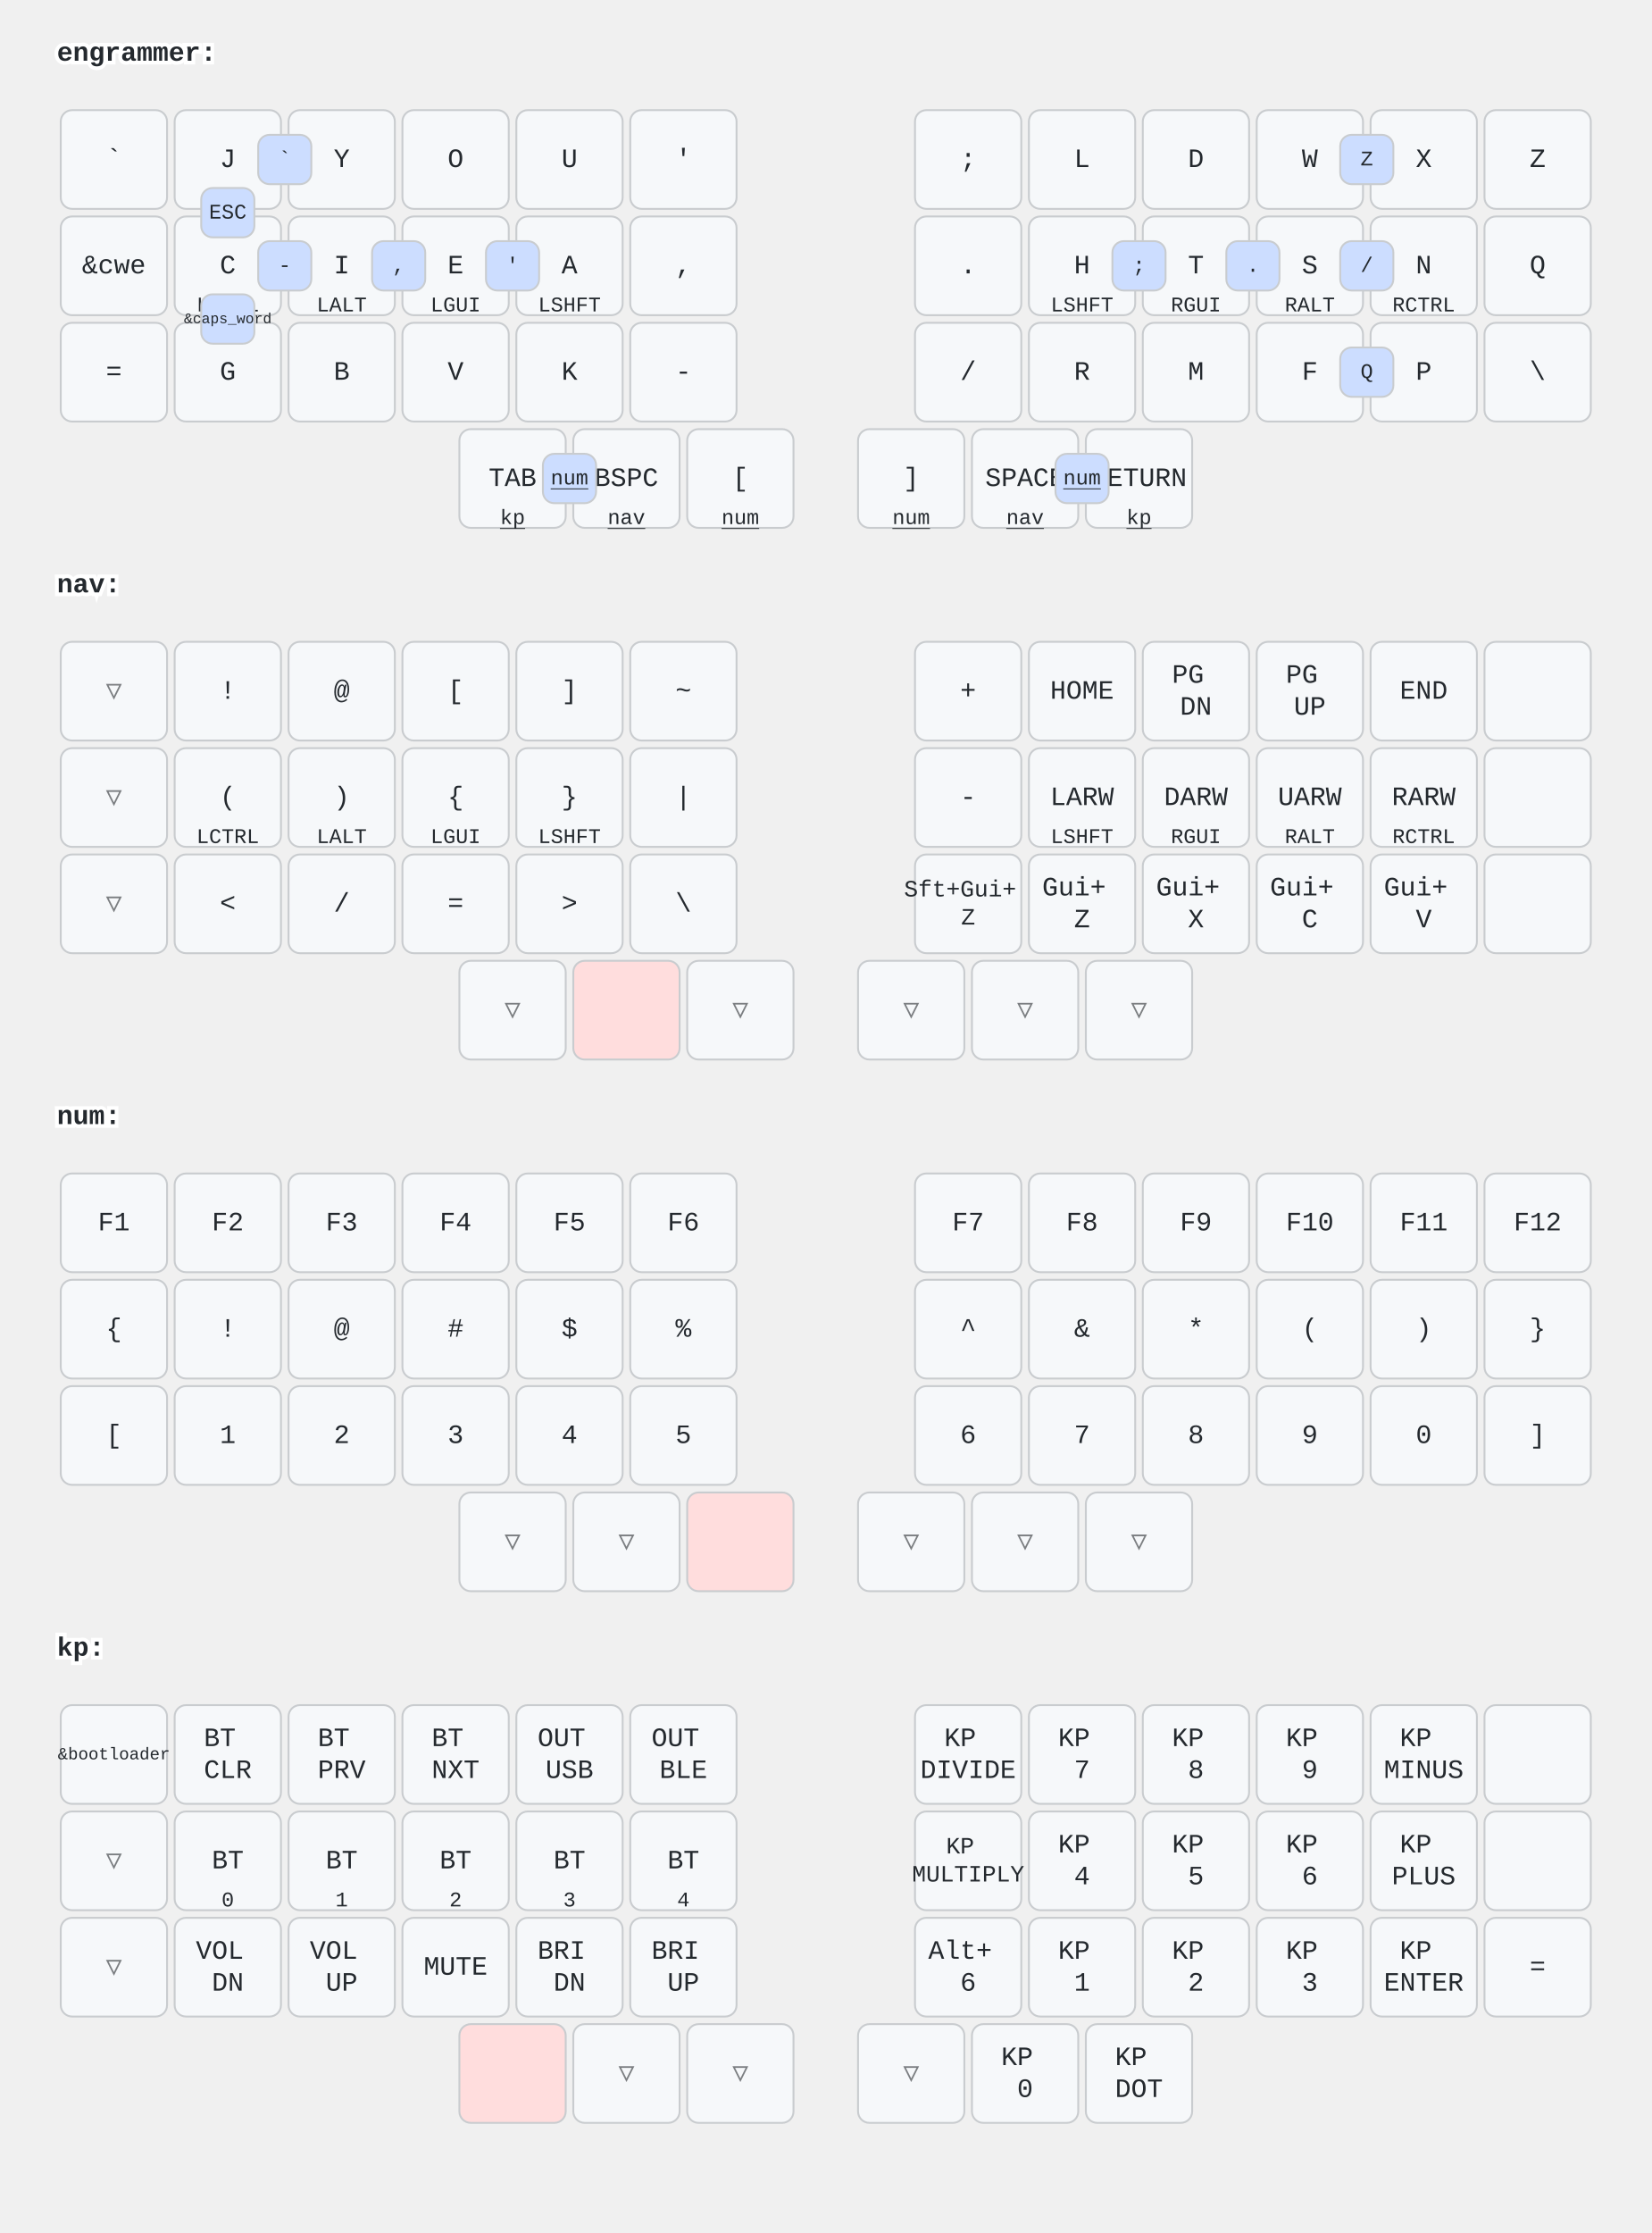
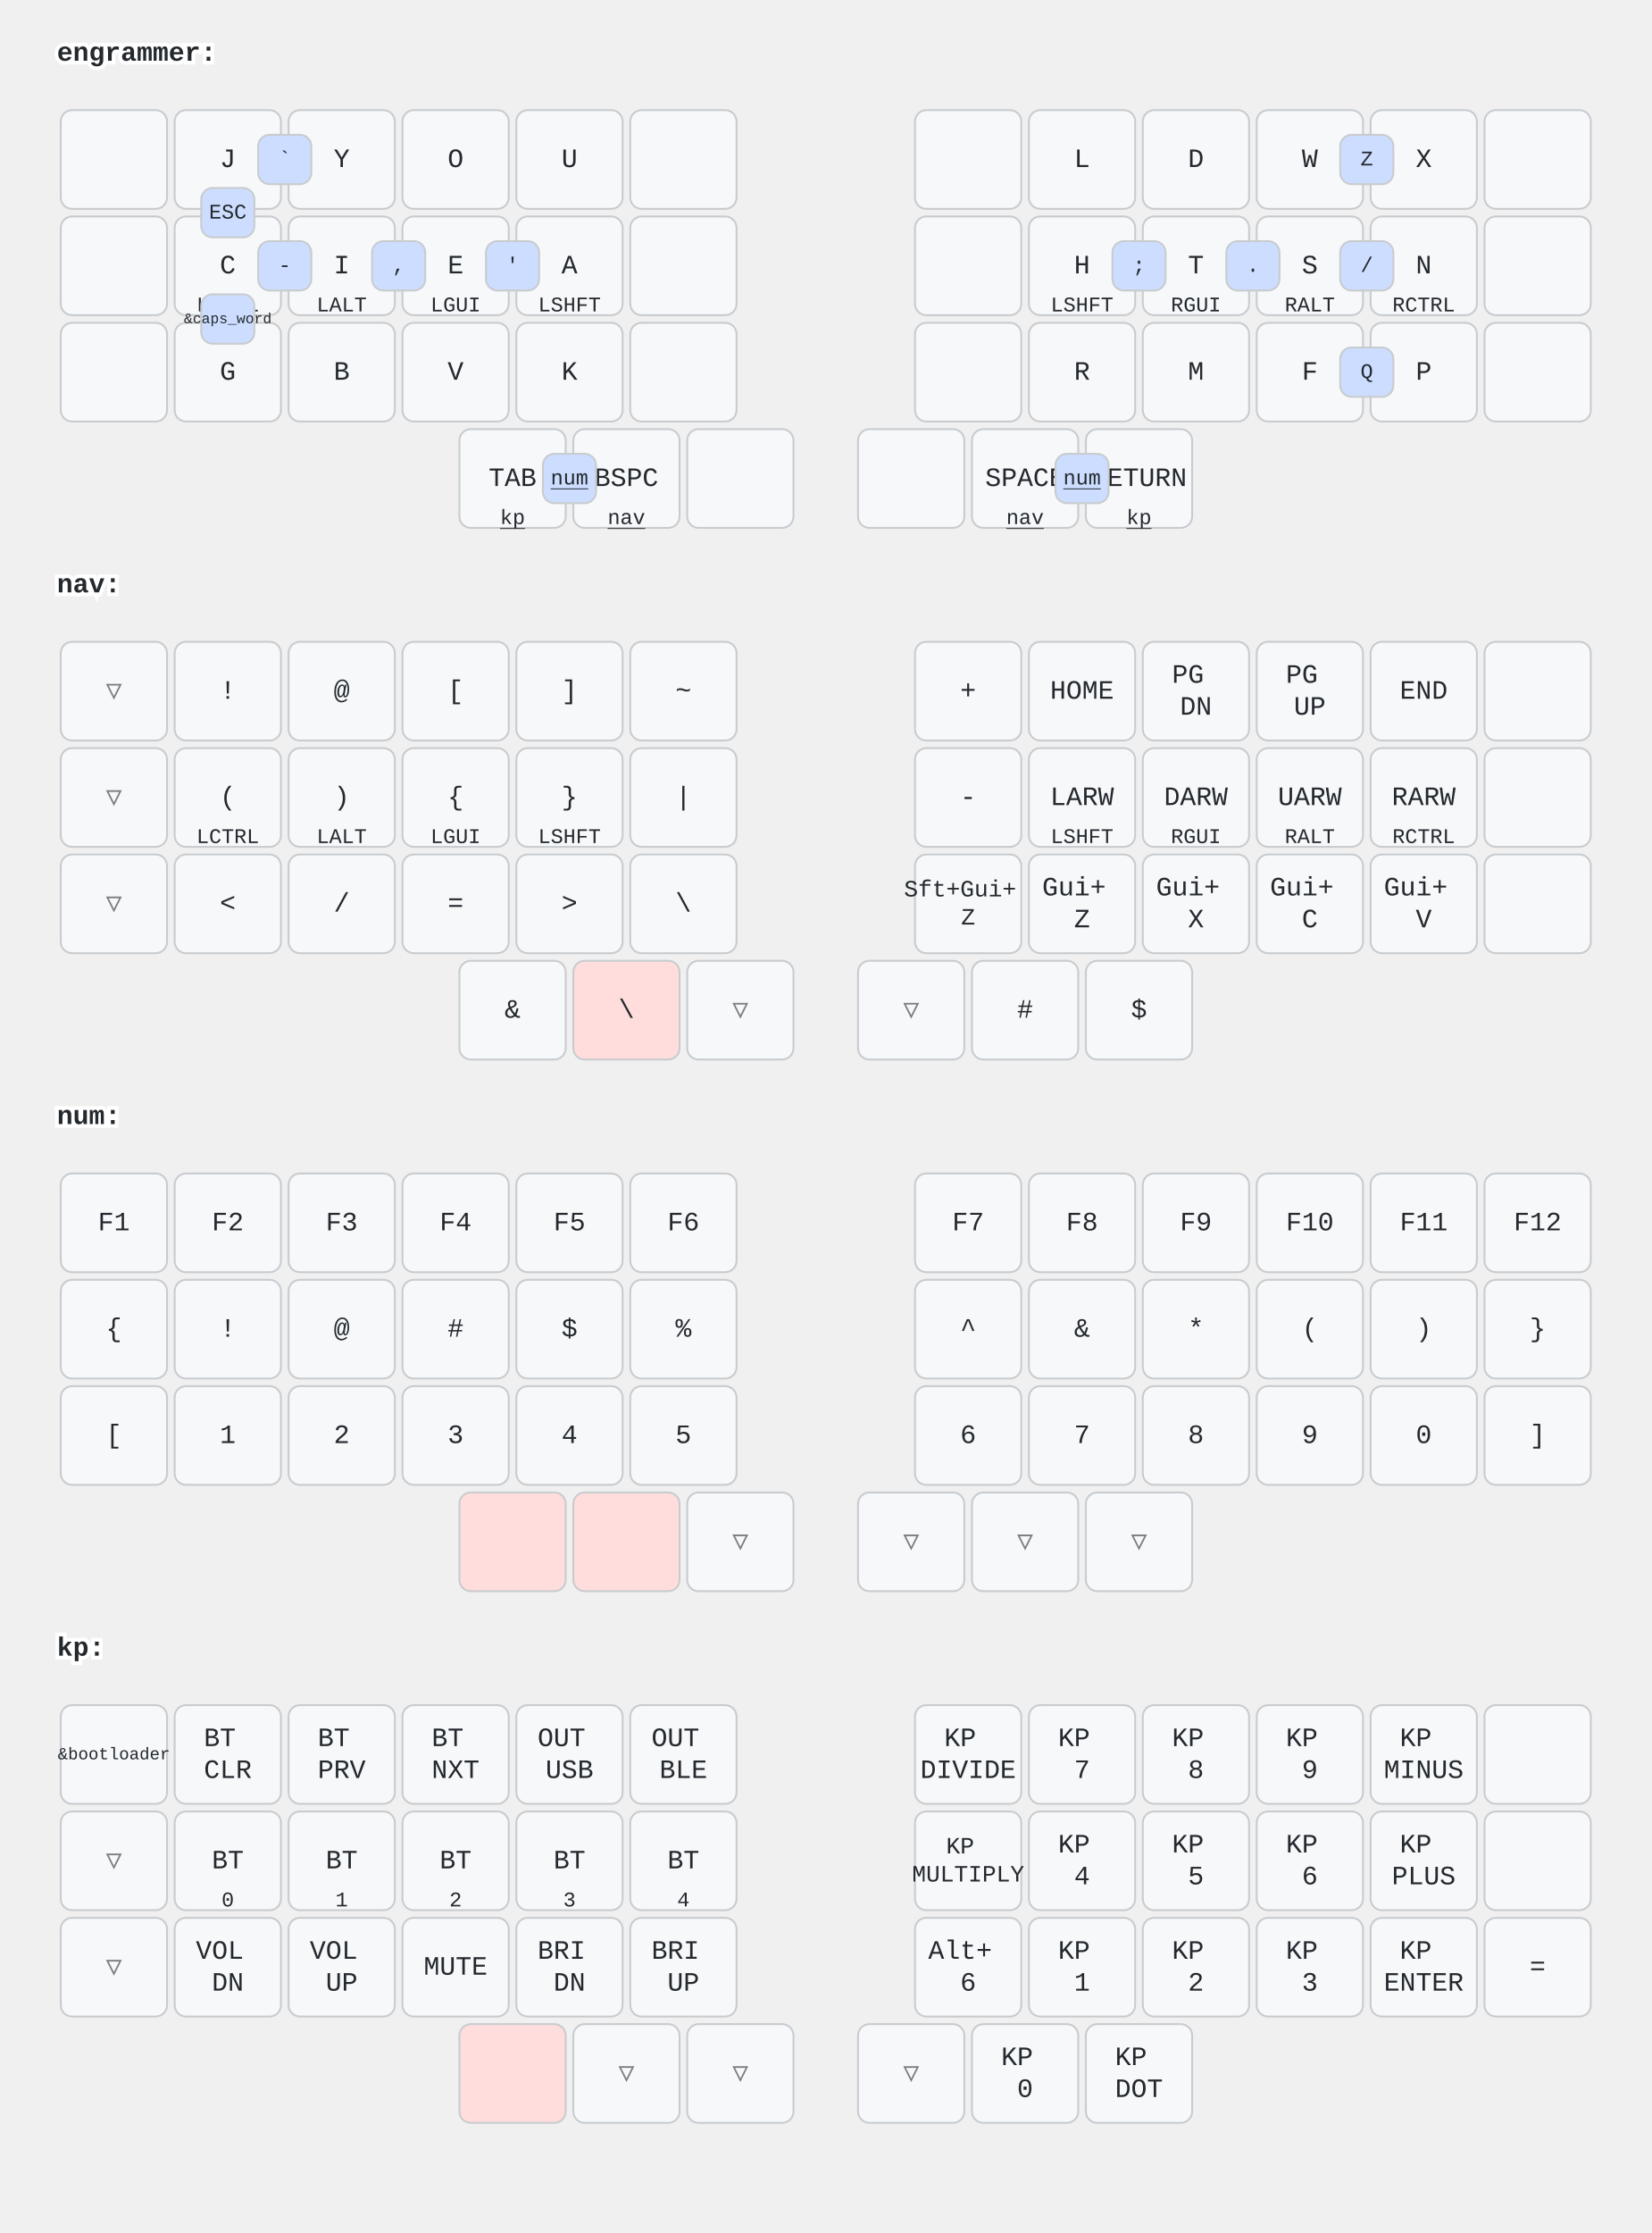
<svg xmlns="http://www.w3.org/2000/svg" width="870" height="1176" viewBox="0 0 870 1176" class="keymap">
  <style>/* inherit to force styles through use tags */
svg path {
    fill: inherit;
}

/* font and background color specifications */
svg.keymap {
    font-family: SFMono-Regular,Consolas,Liberation Mono,Menlo,monospace;
    font-size: 14px;
    font-kerning: normal;
    text-rendering: optimizeLegibility;
    fill: #24292e;
}

/* default key styling */
rect.key {
    fill: #f6f8fa;
}

rect.key, rect.combo {
    stroke: #c9cccf;
    stroke-width: 1;
}

/* default key side styling, only used is draw_key_sides is set */
rect.side {
    filter: brightness(90%);
}

/* color accent for combo boxes */
rect.combo, rect.combo-separate {
    fill: #cdf;
}

/* color accent for held keys */
rect.held, rect.combo.held {
    fill: #fdd;
}

/* color accent for ghost (optional) keys */
rect.ghost, rect.combo.ghost {
    stroke-dasharray: 4, 4;
    stroke-width: 2;
}

text {
    text-anchor: middle;
    dominant-baseline: middle;
}

/* styling for layer labels */
text.label {
    font-weight: bold;
    text-anchor: start;
    stroke: white;
    stroke-width: 4;
    paint-order: stroke;
}

/* styling for optional footer */
text.footer {
    text-anchor: end;
    dominant-baseline: auto;
    stroke: white;
    stroke-width: 4;
    paint-order: stroke;
}

/* styling for combo tap, and key hold/shifted label text */
text.combo, text.hold, text.shifted {
    font-size: 11px;
}

text.hold {
    text-anchor: middle;
    dominant-baseline: auto;
}

text.shifted {
    text-anchor: middle;
    dominant-baseline: hanging;
}

text.layer-activator {
    text-decoration: underline;
}

/* styling for hold/shifted label text in combo box */
text.combo.hold, text.combo.shifted {
    font-size: 8px;
}

/* lighter symbol for transparent keys */
text.trans {
    fill: #7b7e81;
}

/* styling for combo dendrons */
path.combo {
    stroke-width: 1;
    stroke: gray;
    fill: none;
}

/* Start Tabler Icons Cleanup */
/* cannot use height/width with glyphs */
.icon-tabler &gt; path {
    fill: inherit;
    stroke: inherit;
    stroke-width: 2;
}
/* hide tabler's default box */
.icon-tabler &gt; path[stroke="none"][fill="none"] {
    visibility: hidden;
}
/* End Tabler Icons Cleanup */
</style>
  <g transform="translate(30, 0)" class="layer-engrammer">
    <text x="0" y="28" class="label" id="engrammer">engrammer:</text>
    <g transform="translate(0, 56)">
      <g transform="translate(30, 28)" class="key keypos-0">
        <rect rx="6" ry="6" x="-28" y="-26" width="56" height="52" class="key" />
-         <text x="0" y="0" class="key tap">`</text>
      </g>
      <g transform="translate(90, 28)" class="key keypos-1">
        <rect rx="6" ry="6" x="-28" y="-26" width="56" height="52" class="key" />
        <text x="0" y="0" class="key tap">J</text>
      </g>
      <g transform="translate(150, 28)" class="key keypos-2">
        <rect rx="6" ry="6" x="-28" y="-26" width="56" height="52" class="key" />
        <text x="0" y="0" class="key tap">Y</text>
      </g>
      <g transform="translate(210, 28)" class="key keypos-3">
        <rect rx="6" ry="6" x="-28" y="-26" width="56" height="52" class="key" />
        <text x="0" y="0" class="key tap">O</text>
      </g>
      <g transform="translate(270, 28)" class="key keypos-4">
        <rect rx="6" ry="6" x="-28" y="-26" width="56" height="52" class="key" />
        <text x="0" y="0" class="key tap">U</text>
      </g>
      <g transform="translate(330, 28)" class="key keypos-5">
        <rect rx="6" ry="6" x="-28" y="-26" width="56" height="52" class="key" />
-         <text x="0" y="0" class="key tap">'</text>
      </g>
      <g transform="translate(480, 28)" class="key keypos-6">
        <rect rx="6" ry="6" x="-28" y="-26" width="56" height="52" class="key" />
-         <text x="0" y="0" class="key tap">;</text>
      </g>
      <g transform="translate(540, 28)" class="key keypos-7">
        <rect rx="6" ry="6" x="-28" y="-26" width="56" height="52" class="key" />
        <text x="0" y="0" class="key tap">L</text>
      </g>
      <g transform="translate(600, 28)" class="key keypos-8">
        <rect rx="6" ry="6" x="-28" y="-26" width="56" height="52" class="key" />
        <text x="0" y="0" class="key tap">D</text>
      </g>
      <g transform="translate(660, 28)" class="key keypos-9">
        <rect rx="6" ry="6" x="-28" y="-26" width="56" height="52" class="key" />
        <text x="0" y="0" class="key tap">W</text>
      </g>
      <g transform="translate(720, 28)" class="key keypos-10">
        <rect rx="6" ry="6" x="-28" y="-26" width="56" height="52" class="key" />
        <text x="0" y="0" class="key tap">X</text>
      </g>
      <g transform="translate(780, 28)" class="key keypos-11">
        <rect rx="6" ry="6" x="-28" y="-26" width="56" height="52" class="key" />
-         <text x="0" y="0" class="key tap">Z</text>
      </g>
      <g transform="translate(30, 84)" class="key keypos-12">
        <rect rx="6" ry="6" x="-28" y="-26" width="56" height="52" class="key" />
-         <text x="0" y="0" class="key tap">&amp;cwe</text>
      </g>
      <g transform="translate(90, 84)" class="key keypos-13">
        <rect rx="6" ry="6" x="-28" y="-26" width="56" height="52" class="key" />
        <text x="0" y="0" class="key tap">C</text>
        <text x="0" y="24" class="key hold">LCTRL</text>
      </g>
      <g transform="translate(150, 84)" class="key keypos-14">
        <rect rx="6" ry="6" x="-28" y="-26" width="56" height="52" class="key" />
        <text x="0" y="0" class="key tap">I</text>
        <text x="0" y="24" class="key hold">LALT</text>
      </g>
      <g transform="translate(210, 84)" class="key keypos-15">
        <rect rx="6" ry="6" x="-28" y="-26" width="56" height="52" class="key" />
        <text x="0" y="0" class="key tap">E</text>
        <text x="0" y="24" class="key hold">LGUI</text>
      </g>
      <g transform="translate(270, 84)" class="key keypos-16">
        <rect rx="6" ry="6" x="-28" y="-26" width="56" height="52" class="key" />
        <text x="0" y="0" class="key tap">A</text>
        <text x="0" y="24" class="key hold">LSHFT</text>
      </g>
      <g transform="translate(330, 84)" class="key keypos-17">
        <rect rx="6" ry="6" x="-28" y="-26" width="56" height="52" class="key" />
-         <text x="0" y="0" class="key tap">,</text>
      </g>
      <g transform="translate(480, 84)" class="key keypos-18">
        <rect rx="6" ry="6" x="-28" y="-26" width="56" height="52" class="key" />
-         <text x="0" y="0" class="key tap">.</text>
      </g>
      <g transform="translate(540, 84)" class="key keypos-19">
        <rect rx="6" ry="6" x="-28" y="-26" width="56" height="52" class="key" />
        <text x="0" y="0" class="key tap">H</text>
        <text x="0" y="24" class="key hold">LSHFT</text>
      </g>
      <g transform="translate(600, 84)" class="key keypos-20">
        <rect rx="6" ry="6" x="-28" y="-26" width="56" height="52" class="key" />
        <text x="0" y="0" class="key tap">T</text>
        <text x="0" y="24" class="key hold">RGUI</text>
      </g>
      <g transform="translate(660, 84)" class="key keypos-21">
        <rect rx="6" ry="6" x="-28" y="-26" width="56" height="52" class="key" />
        <text x="0" y="0" class="key tap">S</text>
        <text x="0" y="24" class="key hold">RALT</text>
      </g>
      <g transform="translate(720, 84)" class="key keypos-22">
        <rect rx="6" ry="6" x="-28" y="-26" width="56" height="52" class="key" />
        <text x="0" y="0" class="key tap">N</text>
        <text x="0" y="24" class="key hold">RCTRL</text>
      </g>
      <g transform="translate(780, 84)" class="key keypos-23">
        <rect rx="6" ry="6" x="-28" y="-26" width="56" height="52" class="key" />
-         <text x="0" y="0" class="key tap">Q</text>
      </g>
      <g transform="translate(30, 140)" class="key keypos-24">
        <rect rx="6" ry="6" x="-28" y="-26" width="56" height="52" class="key" />
-         <text x="0" y="0" class="key tap">=</text>
      </g>
      <g transform="translate(90, 140)" class="key keypos-25">
        <rect rx="6" ry="6" x="-28" y="-26" width="56" height="52" class="key" />
        <text x="0" y="0" class="key tap">G</text>
      </g>
      <g transform="translate(150, 140)" class="key keypos-26">
        <rect rx="6" ry="6" x="-28" y="-26" width="56" height="52" class="key" />
        <text x="0" y="0" class="key tap">B</text>
      </g>
      <g transform="translate(210, 140)" class="key keypos-27">
        <rect rx="6" ry="6" x="-28" y="-26" width="56" height="52" class="key" />
        <text x="0" y="0" class="key tap">V</text>
      </g>
      <g transform="translate(270, 140)" class="key keypos-28">
        <rect rx="6" ry="6" x="-28" y="-26" width="56" height="52" class="key" />
        <text x="0" y="0" class="key tap">K</text>
      </g>
      <g transform="translate(330, 140)" class="key keypos-29">
        <rect rx="6" ry="6" x="-28" y="-26" width="56" height="52" class="key" />
-         <text x="0" y="0" class="key tap">-</text>
      </g>
      <g transform="translate(480, 140)" class="key keypos-30">
        <rect rx="6" ry="6" x="-28" y="-26" width="56" height="52" class="key" />
-         <text x="0" y="0" class="key tap">/</text>
      </g>
      <g transform="translate(540, 140)" class="key keypos-31">
        <rect rx="6" ry="6" x="-28" y="-26" width="56" height="52" class="key" />
        <text x="0" y="0" class="key tap">R</text>
      </g>
      <g transform="translate(600, 140)" class="key keypos-32">
        <rect rx="6" ry="6" x="-28" y="-26" width="56" height="52" class="key" />
        <text x="0" y="0" class="key tap">M</text>
      </g>
      <g transform="translate(660, 140)" class="key keypos-33">
        <rect rx="6" ry="6" x="-28" y="-26" width="56" height="52" class="key" />
        <text x="0" y="0" class="key tap">F</text>
      </g>
      <g transform="translate(720, 140)" class="key keypos-34">
        <rect rx="6" ry="6" x="-28" y="-26" width="56" height="52" class="key" />
        <text x="0" y="0" class="key tap">P</text>
      </g>
      <g transform="translate(780, 140)" class="key keypos-35">
        <rect rx="6" ry="6" x="-28" y="-26" width="56" height="52" class="key" />
-         <text x="0" y="0" class="key tap">\</text>
      </g>
      <g transform="translate(240, 196)" class="key keypos-36">
        <rect rx="6" ry="6" x="-28" y="-26" width="56" height="52" class="key" />
        <text x="0" y="0" class="key tap">TAB</text>
        <a href="#kp">
          <text x="0" y="24" class="key hold layer-activator">kp</text>
        </a>
      </g>
      <g transform="translate(300, 196)" class="key keypos-37">
        <rect rx="6" ry="6" x="-28" y="-26" width="56" height="52" class="key" />
        <text x="0" y="0" class="key tap">BSPC</text>
        <a href="#nav">
          <text x="0" y="24" class="key hold layer-activator">nav</text>
        </a>
      </g>
      <g transform="translate(360, 196)" class="key keypos-38">
        <rect rx="6" ry="6" x="-28" y="-26" width="56" height="52" class="key" />
-         <text x="0" y="0" class="key tap">[</text>
-         <a href="#num">
-           <text x="0" y="24" class="key hold layer-activator">num</text>
-         </a>
      </g>
      <g transform="translate(450, 196)" class="key keypos-39">
        <rect rx="6" ry="6" x="-28" y="-26" width="56" height="52" class="key" />
-         <text x="0" y="0" class="key tap">]</text>
-         <a href="#num">
-           <text x="0" y="24" class="key hold layer-activator">num</text>
-         </a>
      </g>
      <g transform="translate(510, 196)" class="key keypos-40">
        <rect rx="6" ry="6" x="-28" y="-26" width="56" height="52" class="key" />
        <text x="0" y="0" class="key tap">SPACE</text>
        <a href="#nav">
          <text x="0" y="24" class="key hold layer-activator">nav</text>
        </a>
      </g>
      <g transform="translate(570, 196)" class="key keypos-41">
        <rect rx="6" ry="6" x="-28" y="-26" width="56" height="52" class="key" />
        <text x="0" y="0" class="key tap">RETURN</text>
        <a href="#kp">
          <text x="0" y="24" class="key hold layer-activator">kp</text>
        </a>
      </g>
      <g class="combo combopos-0">
        <rect rx="6" ry="6" x="256" y="183" width="28" height="26" class="combo" />
        <a href="#num">
          <text x="270" y="196" class="combo tap layer-activator">num</text>
        </a>
      </g>
      <g class="combo combopos-1">
        <rect rx="6" ry="6" x="526" y="183" width="28" height="26" class="combo" />
        <a href="#num">
          <text x="540" y="196" class="combo tap layer-activator">num</text>
        </a>
      </g>
      <g class="combo combopos-2">
        <rect rx="6" ry="6" x="76" y="43" width="28" height="26" class="combo" />
        <text x="90" y="56" class="combo tap">ESC</text>
      </g>
      <g class="combo combopos-3">
        <rect rx="6" ry="6" x="76" y="99" width="28" height="26" class="combo" />
        <text x="90" y="112" class="combo tap">
          <tspan style="font-size: 70%">&amp;caps_word</tspan>
        </text>
      </g>
      <g class="combo combopos-4">
        <rect rx="6" ry="6" x="676" y="15" width="28" height="26" class="combo" />
        <text x="690" y="28" class="combo tap">Z</text>
      </g>
      <g class="combo combopos-5">
        <rect rx="6" ry="6" x="676" y="127" width="28" height="26" class="combo" />
        <text x="690" y="140" class="combo tap">Q</text>
      </g>
      <g class="combo combopos-6">
        <rect rx="6" ry="6" x="106" y="71" width="28" height="26" class="combo" />
        <text x="120" y="84" class="combo tap">-</text>
      </g>
      <g class="combo combopos-7">
        <rect rx="6" ry="6" x="166" y="71" width="28" height="26" class="combo" />
        <text x="180" y="84" class="combo tap">,</text>
      </g>
      <g class="combo combopos-8">
        <rect rx="6" ry="6" x="226" y="71" width="28" height="26" class="combo" />
        <text x="240" y="84" class="combo tap">'</text>
      </g>
      <g class="combo combopos-9">
        <rect rx="6" ry="6" x="556" y="71" width="28" height="26" class="combo" />
        <text x="570" y="84" class="combo tap">;</text>
      </g>
      <g class="combo combopos-10">
        <rect rx="6" ry="6" x="616" y="71" width="28" height="26" class="combo" />
        <text x="630" y="84" class="combo tap">.</text>
      </g>
      <g class="combo combopos-11">
        <rect rx="6" ry="6" x="676" y="71" width="28" height="26" class="combo" />
        <text x="690" y="84" class="combo tap">/</text>
      </g>
      <g class="combo combopos-12">
        <rect rx="6" ry="6" x="106" y="15" width="28" height="26" class="combo" />
        <text x="120" y="28" class="combo tap">`</text>
      </g>
    </g>
  </g>
  <g transform="translate(30, 280)" class="layer-nav">
    <text x="0" y="28" class="label" id="nav">nav:</text>
    <g transform="translate(0, 56)">
      <g transform="translate(30, 28)" class="key trans keypos-0">
        <rect rx="6" ry="6" x="-28" y="-26" width="56" height="52" class="key trans" />
        <text x="0" y="0" class="key trans tap">▽</text>
      </g>
      <g transform="translate(90, 28)" class="key keypos-1">
        <rect rx="6" ry="6" x="-28" y="-26" width="56" height="52" class="key" />
        <text x="0" y="0" class="key tap">!</text>
      </g>
      <g transform="translate(150, 28)" class="key keypos-2">
        <rect rx="6" ry="6" x="-28" y="-26" width="56" height="52" class="key" />
        <text x="0" y="0" class="key tap">@</text>
      </g>
      <g transform="translate(210, 28)" class="key keypos-3">
        <rect rx="6" ry="6" x="-28" y="-26" width="56" height="52" class="key" />
        <text x="0" y="0" class="key tap">[</text>
      </g>
      <g transform="translate(270, 28)" class="key keypos-4">
        <rect rx="6" ry="6" x="-28" y="-26" width="56" height="52" class="key" />
        <text x="0" y="0" class="key tap">]</text>
      </g>
      <g transform="translate(330, 28)" class="key keypos-5">
        <rect rx="6" ry="6" x="-28" y="-26" width="56" height="52" class="key" />
        <text x="0" y="0" class="key tap">~</text>
      </g>
      <g transform="translate(480, 28)" class="key keypos-6">
        <rect rx="6" ry="6" x="-28" y="-26" width="56" height="52" class="key" />
        <text x="0" y="0" class="key tap">+</text>
      </g>
      <g transform="translate(540, 28)" class="key keypos-7">
        <rect rx="6" ry="6" x="-28" y="-26" width="56" height="52" class="key" />
        <text x="0" y="0" class="key tap">HOME</text>
      </g>
      <g transform="translate(600, 28)" class="key keypos-8">
        <rect rx="6" ry="6" x="-28" y="-26" width="56" height="52" class="key" />
        <text x="0" y="0" class="key tap">
          <tspan x="0" dy="-0.6em">PG</tspan>
          <tspan x="0" dy="1.2em">DN</tspan>
        </text>
      </g>
      <g transform="translate(660, 28)" class="key keypos-9">
        <rect rx="6" ry="6" x="-28" y="-26" width="56" height="52" class="key" />
        <text x="0" y="0" class="key tap">
          <tspan x="0" dy="-0.6em">PG</tspan>
          <tspan x="0" dy="1.2em">UP</tspan>
        </text>
      </g>
      <g transform="translate(720, 28)" class="key keypos-10">
        <rect rx="6" ry="6" x="-28" y="-26" width="56" height="52" class="key" />
        <text x="0" y="0" class="key tap">END</text>
      </g>
      <g transform="translate(780, 28)" class="key keypos-11">
        <rect rx="6" ry="6" x="-28" y="-26" width="56" height="52" class="key" />
      </g>
      <g transform="translate(30, 84)" class="key trans keypos-12">
        <rect rx="6" ry="6" x="-28" y="-26" width="56" height="52" class="key trans" />
        <text x="0" y="0" class="key trans tap">▽</text>
      </g>
      <g transform="translate(90, 84)" class="key keypos-13">
        <rect rx="6" ry="6" x="-28" y="-26" width="56" height="52" class="key" />
        <text x="0" y="0" class="key tap">(</text>
        <text x="0" y="24" class="key hold">LCTRL</text>
      </g>
      <g transform="translate(150, 84)" class="key keypos-14">
        <rect rx="6" ry="6" x="-28" y="-26" width="56" height="52" class="key" />
        <text x="0" y="0" class="key tap">)</text>
        <text x="0" y="24" class="key hold">LALT</text>
      </g>
      <g transform="translate(210, 84)" class="key keypos-15">
        <rect rx="6" ry="6" x="-28" y="-26" width="56" height="52" class="key" />
        <text x="0" y="0" class="key tap">{</text>
        <text x="0" y="24" class="key hold">LGUI</text>
      </g>
      <g transform="translate(270, 84)" class="key keypos-16">
        <rect rx="6" ry="6" x="-28" y="-26" width="56" height="52" class="key" />
        <text x="0" y="0" class="key tap">}</text>
        <text x="0" y="24" class="key hold">LSHFT</text>
      </g>
      <g transform="translate(330, 84)" class="key keypos-17">
        <rect rx="6" ry="6" x="-28" y="-26" width="56" height="52" class="key" />
        <text x="0" y="0" class="key tap">|</text>
      </g>
      <g transform="translate(480, 84)" class="key keypos-18">
        <rect rx="6" ry="6" x="-28" y="-26" width="56" height="52" class="key" />
        <text x="0" y="0" class="key tap">-</text>
      </g>
      <g transform="translate(540, 84)" class="key keypos-19">
        <rect rx="6" ry="6" x="-28" y="-26" width="56" height="52" class="key" />
        <text x="0" y="0" class="key tap">LARW</text>
        <text x="0" y="24" class="key hold">LSHFT</text>
      </g>
      <g transform="translate(600, 84)" class="key keypos-20">
        <rect rx="6" ry="6" x="-28" y="-26" width="56" height="52" class="key" />
        <text x="0" y="0" class="key tap">DARW</text>
        <text x="0" y="24" class="key hold">RGUI</text>
      </g>
      <g transform="translate(660, 84)" class="key keypos-21">
        <rect rx="6" ry="6" x="-28" y="-26" width="56" height="52" class="key" />
        <text x="0" y="0" class="key tap">UARW</text>
        <text x="0" y="24" class="key hold">RALT</text>
      </g>
      <g transform="translate(720, 84)" class="key keypos-22">
        <rect rx="6" ry="6" x="-28" y="-26" width="56" height="52" class="key" />
        <text x="0" y="0" class="key tap">RARW</text>
        <text x="0" y="24" class="key hold">RCTRL</text>
      </g>
      <g transform="translate(780, 84)" class="key keypos-23">
        <rect rx="6" ry="6" x="-28" y="-26" width="56" height="52" class="key" />
      </g>
      <g transform="translate(30, 140)" class="key trans keypos-24">
        <rect rx="6" ry="6" x="-28" y="-26" width="56" height="52" class="key trans" />
        <text x="0" y="0" class="key trans tap">▽</text>
      </g>
      <g transform="translate(90, 140)" class="key keypos-25">
        <rect rx="6" ry="6" x="-28" y="-26" width="56" height="52" class="key" />
        <text x="0" y="0" class="key tap">&lt;</text>
      </g>
      <g transform="translate(150, 140)" class="key keypos-26">
        <rect rx="6" ry="6" x="-28" y="-26" width="56" height="52" class="key" />
        <text x="0" y="0" class="key tap">/</text>
      </g>
      <g transform="translate(210, 140)" class="key keypos-27">
        <rect rx="6" ry="6" x="-28" y="-26" width="56" height="52" class="key" />
        <text x="0" y="0" class="key tap">=</text>
      </g>
      <g transform="translate(270, 140)" class="key keypos-28">
        <rect rx="6" ry="6" x="-28" y="-26" width="56" height="52" class="key" />
        <text x="0" y="0" class="key tap">&gt;</text>
      </g>
      <g transform="translate(330, 140)" class="key keypos-29">
        <rect rx="6" ry="6" x="-28" y="-26" width="56" height="52" class="key" />
        <text x="0" y="0" class="key tap">\</text>
      </g>
      <g transform="translate(480, 140)" class="key keypos-30">
        <rect rx="6" ry="6" x="-28" y="-26" width="56" height="52" class="key" />
        <text x="0" y="0" class="key tap">
          <tspan x="0" dy="-0.6em" style="font-size: 88%">Sft+Gui+</tspan>
          <tspan x="0" dy="1.2em" style="font-size: 88%">Z</tspan>
        </text>
      </g>
      <g transform="translate(540, 140)" class="key keypos-31">
        <rect rx="6" ry="6" x="-28" y="-26" width="56" height="52" class="key" />
        <text x="0" y="0" class="key tap">
          <tspan x="0" dy="-0.6em">Gui+</tspan>
          <tspan x="0" dy="1.2em">Z</tspan>
        </text>
      </g>
      <g transform="translate(600, 140)" class="key keypos-32">
        <rect rx="6" ry="6" x="-28" y="-26" width="56" height="52" class="key" />
        <text x="0" y="0" class="key tap">
          <tspan x="0" dy="-0.6em">Gui+</tspan>
          <tspan x="0" dy="1.2em">X</tspan>
        </text>
      </g>
      <g transform="translate(660, 140)" class="key keypos-33">
        <rect rx="6" ry="6" x="-28" y="-26" width="56" height="52" class="key" />
        <text x="0" y="0" class="key tap">
          <tspan x="0" dy="-0.6em">Gui+</tspan>
          <tspan x="0" dy="1.2em">C</tspan>
        </text>
      </g>
      <g transform="translate(720, 140)" class="key keypos-34">
        <rect rx="6" ry="6" x="-28" y="-26" width="56" height="52" class="key" />
        <text x="0" y="0" class="key tap">
          <tspan x="0" dy="-0.6em">Gui+</tspan>
          <tspan x="0" dy="1.2em">V</tspan>
        </text>
      </g>
      <g transform="translate(780, 140)" class="key keypos-35">
        <rect rx="6" ry="6" x="-28" y="-26" width="56" height="52" class="key" />
      </g>
-       <g transform="translate(240, 196)" class="key trans keypos-36">
-         <rect rx="6" ry="6" x="-28" y="-26" width="56" height="52" class="key trans" />
-         <text x="0" y="0" class="key trans tap">▽</text>
+       <g transform="translate(240, 196)" class="key keypos-36">
+         <rect rx="6" ry="6" x="-28" y="-26" width="56" height="52" class="key" />
+         <text x="0" y="0" class="key tap">&amp;</text>
      </g>
      <g transform="translate(300, 196)" class="key held keypos-37">
        <rect rx="6" ry="6" x="-28" y="-26" width="56" height="52" class="key held" />
+         <text x="0" y="0" class="key held tap">\</text>
      </g>
      <g transform="translate(360, 196)" class="key trans keypos-38">
        <rect rx="6" ry="6" x="-28" y="-26" width="56" height="52" class="key trans" />
        <text x="0" y="0" class="key trans tap">▽</text>
      </g>
      <g transform="translate(450, 196)" class="key trans keypos-39">
        <rect rx="6" ry="6" x="-28" y="-26" width="56" height="52" class="key trans" />
        <text x="0" y="0" class="key trans tap">▽</text>
      </g>
-       <g transform="translate(510, 196)" class="key trans keypos-40">
-         <rect rx="6" ry="6" x="-28" y="-26" width="56" height="52" class="key trans" />
-         <text x="0" y="0" class="key trans tap">▽</text>
-       </g>
-       <g transform="translate(570, 196)" class="key trans keypos-41">
-         <rect rx="6" ry="6" x="-28" y="-26" width="56" height="52" class="key trans" />
-         <text x="0" y="0" class="key trans tap">▽</text>
+       <g transform="translate(510, 196)" class="key keypos-40">
+         <rect rx="6" ry="6" x="-28" y="-26" width="56" height="52" class="key" />
+         <text x="0" y="0" class="key tap">#</text>
+       </g>
+       <g transform="translate(570, 196)" class="key keypos-41">
+         <rect rx="6" ry="6" x="-28" y="-26" width="56" height="52" class="key" />
+         <text x="0" y="0" class="key tap">$</text>
      </g>
    </g>
  </g>
  <g transform="translate(30, 560)" class="layer-num">
    <text x="0" y="28" class="label" id="num">num:</text>
    <g transform="translate(0, 56)">
      <g transform="translate(30, 28)" class="key keypos-0">
        <rect rx="6" ry="6" x="-28" y="-26" width="56" height="52" class="key" />
        <text x="0" y="0" class="key tap">F1</text>
      </g>
      <g transform="translate(90, 28)" class="key keypos-1">
        <rect rx="6" ry="6" x="-28" y="-26" width="56" height="52" class="key" />
        <text x="0" y="0" class="key tap">F2</text>
      </g>
      <g transform="translate(150, 28)" class="key keypos-2">
        <rect rx="6" ry="6" x="-28" y="-26" width="56" height="52" class="key" />
        <text x="0" y="0" class="key tap">F3</text>
      </g>
      <g transform="translate(210, 28)" class="key keypos-3">
        <rect rx="6" ry="6" x="-28" y="-26" width="56" height="52" class="key" />
        <text x="0" y="0" class="key tap">F4</text>
      </g>
      <g transform="translate(270, 28)" class="key keypos-4">
        <rect rx="6" ry="6" x="-28" y="-26" width="56" height="52" class="key" />
        <text x="0" y="0" class="key tap">F5</text>
      </g>
      <g transform="translate(330, 28)" class="key keypos-5">
        <rect rx="6" ry="6" x="-28" y="-26" width="56" height="52" class="key" />
        <text x="0" y="0" class="key tap">F6</text>
      </g>
      <g transform="translate(480, 28)" class="key keypos-6">
        <rect rx="6" ry="6" x="-28" y="-26" width="56" height="52" class="key" />
        <text x="0" y="0" class="key tap">F7</text>
      </g>
      <g transform="translate(540, 28)" class="key keypos-7">
        <rect rx="6" ry="6" x="-28" y="-26" width="56" height="52" class="key" />
        <text x="0" y="0" class="key tap">F8</text>
      </g>
      <g transform="translate(600, 28)" class="key keypos-8">
        <rect rx="6" ry="6" x="-28" y="-26" width="56" height="52" class="key" />
        <text x="0" y="0" class="key tap">F9</text>
      </g>
      <g transform="translate(660, 28)" class="key keypos-9">
        <rect rx="6" ry="6" x="-28" y="-26" width="56" height="52" class="key" />
        <text x="0" y="0" class="key tap">F10</text>
      </g>
      <g transform="translate(720, 28)" class="key keypos-10">
        <rect rx="6" ry="6" x="-28" y="-26" width="56" height="52" class="key" />
        <text x="0" y="0" class="key tap">F11</text>
      </g>
      <g transform="translate(780, 28)" class="key keypos-11">
        <rect rx="6" ry="6" x="-28" y="-26" width="56" height="52" class="key" />
        <text x="0" y="0" class="key tap">F12</text>
      </g>
      <g transform="translate(30, 84)" class="key keypos-12">
        <rect rx="6" ry="6" x="-28" y="-26" width="56" height="52" class="key" />
        <text x="0" y="0" class="key tap">{</text>
      </g>
      <g transform="translate(90, 84)" class="key keypos-13">
        <rect rx="6" ry="6" x="-28" y="-26" width="56" height="52" class="key" />
        <text x="0" y="0" class="key tap">!</text>
      </g>
      <g transform="translate(150, 84)" class="key keypos-14">
        <rect rx="6" ry="6" x="-28" y="-26" width="56" height="52" class="key" />
        <text x="0" y="0" class="key tap">@</text>
      </g>
      <g transform="translate(210, 84)" class="key keypos-15">
        <rect rx="6" ry="6" x="-28" y="-26" width="56" height="52" class="key" />
        <text x="0" y="0" class="key tap">#</text>
      </g>
      <g transform="translate(270, 84)" class="key keypos-16">
        <rect rx="6" ry="6" x="-28" y="-26" width="56" height="52" class="key" />
        <text x="0" y="0" class="key tap">$</text>
      </g>
      <g transform="translate(330, 84)" class="key keypos-17">
        <rect rx="6" ry="6" x="-28" y="-26" width="56" height="52" class="key" />
        <text x="0" y="0" class="key tap">%</text>
      </g>
      <g transform="translate(480, 84)" class="key keypos-18">
        <rect rx="6" ry="6" x="-28" y="-26" width="56" height="52" class="key" />
        <text x="0" y="0" class="key tap">^</text>
      </g>
      <g transform="translate(540, 84)" class="key keypos-19">
        <rect rx="6" ry="6" x="-28" y="-26" width="56" height="52" class="key" />
        <text x="0" y="0" class="key tap">&amp;</text>
      </g>
      <g transform="translate(600, 84)" class="key keypos-20">
        <rect rx="6" ry="6" x="-28" y="-26" width="56" height="52" class="key" />
        <text x="0" y="0" class="key tap">*</text>
      </g>
      <g transform="translate(660, 84)" class="key keypos-21">
        <rect rx="6" ry="6" x="-28" y="-26" width="56" height="52" class="key" />
        <text x="0" y="0" class="key tap">(</text>
      </g>
      <g transform="translate(720, 84)" class="key keypos-22">
        <rect rx="6" ry="6" x="-28" y="-26" width="56" height="52" class="key" />
        <text x="0" y="0" class="key tap">)</text>
      </g>
      <g transform="translate(780, 84)" class="key keypos-23">
        <rect rx="6" ry="6" x="-28" y="-26" width="56" height="52" class="key" />
        <text x="0" y="0" class="key tap">}</text>
      </g>
      <g transform="translate(30, 140)" class="key keypos-24">
        <rect rx="6" ry="6" x="-28" y="-26" width="56" height="52" class="key" />
        <text x="0" y="0" class="key tap">[</text>
      </g>
      <g transform="translate(90, 140)" class="key keypos-25">
        <rect rx="6" ry="6" x="-28" y="-26" width="56" height="52" class="key" />
        <text x="0" y="0" class="key tap">1</text>
      </g>
      <g transform="translate(150, 140)" class="key keypos-26">
        <rect rx="6" ry="6" x="-28" y="-26" width="56" height="52" class="key" />
        <text x="0" y="0" class="key tap">2</text>
      </g>
      <g transform="translate(210, 140)" class="key keypos-27">
        <rect rx="6" ry="6" x="-28" y="-26" width="56" height="52" class="key" />
        <text x="0" y="0" class="key tap">3</text>
      </g>
      <g transform="translate(270, 140)" class="key keypos-28">
        <rect rx="6" ry="6" x="-28" y="-26" width="56" height="52" class="key" />
        <text x="0" y="0" class="key tap">4</text>
      </g>
      <g transform="translate(330, 140)" class="key keypos-29">
        <rect rx="6" ry="6" x="-28" y="-26" width="56" height="52" class="key" />
        <text x="0" y="0" class="key tap">5</text>
      </g>
      <g transform="translate(480, 140)" class="key keypos-30">
        <rect rx="6" ry="6" x="-28" y="-26" width="56" height="52" class="key" />
        <text x="0" y="0" class="key tap">6</text>
      </g>
      <g transform="translate(540, 140)" class="key keypos-31">
        <rect rx="6" ry="6" x="-28" y="-26" width="56" height="52" class="key" />
        <text x="0" y="0" class="key tap">7</text>
      </g>
      <g transform="translate(600, 140)" class="key keypos-32">
        <rect rx="6" ry="6" x="-28" y="-26" width="56" height="52" class="key" />
        <text x="0" y="0" class="key tap">8</text>
      </g>
      <g transform="translate(660, 140)" class="key keypos-33">
        <rect rx="6" ry="6" x="-28" y="-26" width="56" height="52" class="key" />
        <text x="0" y="0" class="key tap">9</text>
      </g>
      <g transform="translate(720, 140)" class="key keypos-34">
        <rect rx="6" ry="6" x="-28" y="-26" width="56" height="52" class="key" />
        <text x="0" y="0" class="key tap">0</text>
      </g>
      <g transform="translate(780, 140)" class="key keypos-35">
        <rect rx="6" ry="6" x="-28" y="-26" width="56" height="52" class="key" />
        <text x="0" y="0" class="key tap">]</text>
      </g>
-       <g transform="translate(240, 196)" class="key trans keypos-36">
-         <rect rx="6" ry="6" x="-28" y="-26" width="56" height="52" class="key trans" />
-         <text x="0" y="0" class="key trans tap">▽</text>
-       </g>
-       <g transform="translate(300, 196)" class="key trans keypos-37">
-         <rect rx="6" ry="6" x="-28" y="-26" width="56" height="52" class="key trans" />
-         <text x="0" y="0" class="key trans tap">▽</text>
-       </g>
-       <g transform="translate(360, 196)" class="key held keypos-38">
+       <g transform="translate(240, 196)" class="key held keypos-36">
        <rect rx="6" ry="6" x="-28" y="-26" width="56" height="52" class="key held" />
+       </g>
+       <g transform="translate(300, 196)" class="key held keypos-37">
+         <rect rx="6" ry="6" x="-28" y="-26" width="56" height="52" class="key held" />
+       </g>
+       <g transform="translate(360, 196)" class="key trans keypos-38">
+         <rect rx="6" ry="6" x="-28" y="-26" width="56" height="52" class="key trans" />
+         <text x="0" y="0" class="key trans tap">▽</text>
      </g>
      <g transform="translate(450, 196)" class="key trans keypos-39">
        <rect rx="6" ry="6" x="-28" y="-26" width="56" height="52" class="key trans" />
        <text x="0" y="0" class="key trans tap">▽</text>
      </g>
      <g transform="translate(510, 196)" class="key trans keypos-40">
        <rect rx="6" ry="6" x="-28" y="-26" width="56" height="52" class="key trans" />
        <text x="0" y="0" class="key trans tap">▽</text>
      </g>
      <g transform="translate(570, 196)" class="key trans keypos-41">
        <rect rx="6" ry="6" x="-28" y="-26" width="56" height="52" class="key trans" />
        <text x="0" y="0" class="key trans tap">▽</text>
      </g>
    </g>
  </g>
  <g transform="translate(30, 840)" class="layer-kp">
    <text x="0" y="28" class="label" id="kp">kp:</text>
    <g transform="translate(0, 56)">
      <g transform="translate(30, 28)" class="key keypos-0">
        <rect rx="6" ry="6" x="-28" y="-26" width="56" height="52" class="key" />
        <text x="0" y="0" class="key tap">
          <tspan style="font-size: 64%">&amp;bootloader</tspan>
        </text>
      </g>
      <g transform="translate(90, 28)" class="key keypos-1">
        <rect rx="6" ry="6" x="-28" y="-26" width="56" height="52" class="key" />
        <text x="0" y="0" class="key tap">
          <tspan x="0" dy="-0.6em">BT</tspan>
          <tspan x="0" dy="1.2em">CLR</tspan>
        </text>
      </g>
      <g transform="translate(150, 28)" class="key keypos-2">
        <rect rx="6" ry="6" x="-28" y="-26" width="56" height="52" class="key" />
        <text x="0" y="0" class="key tap">
          <tspan x="0" dy="-0.6em">BT</tspan>
          <tspan x="0" dy="1.2em">PRV</tspan>
        </text>
      </g>
      <g transform="translate(210, 28)" class="key keypos-3">
        <rect rx="6" ry="6" x="-28" y="-26" width="56" height="52" class="key" />
        <text x="0" y="0" class="key tap">
          <tspan x="0" dy="-0.6em">BT</tspan>
          <tspan x="0" dy="1.2em">NXT</tspan>
        </text>
      </g>
      <g transform="translate(270, 28)" class="key keypos-4">
        <rect rx="6" ry="6" x="-28" y="-26" width="56" height="52" class="key" />
        <text x="0" y="0" class="key tap">
          <tspan x="0" dy="-0.6em">OUT</tspan>
          <tspan x="0" dy="1.2em">USB</tspan>
        </text>
      </g>
      <g transform="translate(330, 28)" class="key keypos-5">
        <rect rx="6" ry="6" x="-28" y="-26" width="56" height="52" class="key" />
        <text x="0" y="0" class="key tap">
          <tspan x="0" dy="-0.6em">OUT</tspan>
          <tspan x="0" dy="1.2em">BLE</tspan>
        </text>
      </g>
      <g transform="translate(480, 28)" class="key keypos-6">
        <rect rx="6" ry="6" x="-28" y="-26" width="56" height="52" class="key" />
        <text x="0" y="0" class="key tap">
          <tspan x="0" dy="-0.6em">KP</tspan>
          <tspan x="0" dy="1.2em">DIVIDE</tspan>
        </text>
      </g>
      <g transform="translate(540, 28)" class="key keypos-7">
        <rect rx="6" ry="6" x="-28" y="-26" width="56" height="52" class="key" />
        <text x="0" y="0" class="key tap">
          <tspan x="0" dy="-0.6em">KP</tspan>
          <tspan x="0" dy="1.2em">7</tspan>
        </text>
      </g>
      <g transform="translate(600, 28)" class="key keypos-8">
        <rect rx="6" ry="6" x="-28" y="-26" width="56" height="52" class="key" />
        <text x="0" y="0" class="key tap">
          <tspan x="0" dy="-0.6em">KP</tspan>
          <tspan x="0" dy="1.2em">8</tspan>
        </text>
      </g>
      <g transform="translate(660, 28)" class="key keypos-9">
        <rect rx="6" ry="6" x="-28" y="-26" width="56" height="52" class="key" />
        <text x="0" y="0" class="key tap">
          <tspan x="0" dy="-0.6em">KP</tspan>
          <tspan x="0" dy="1.2em">9</tspan>
        </text>
      </g>
      <g transform="translate(720, 28)" class="key keypos-10">
        <rect rx="6" ry="6" x="-28" y="-26" width="56" height="52" class="key" />
        <text x="0" y="0" class="key tap">
          <tspan x="0" dy="-0.6em">KP</tspan>
          <tspan x="0" dy="1.2em">MINUS</tspan>
        </text>
      </g>
      <g transform="translate(780, 28)" class="key keypos-11">
        <rect rx="6" ry="6" x="-28" y="-26" width="56" height="52" class="key" />
      </g>
      <g transform="translate(30, 84)" class="key trans keypos-12">
        <rect rx="6" ry="6" x="-28" y="-26" width="56" height="52" class="key trans" />
        <text x="0" y="0" class="key trans tap">▽</text>
      </g>
      <g transform="translate(90, 84)" class="key keypos-13">
        <rect rx="6" ry="6" x="-28" y="-26" width="56" height="52" class="key" />
        <text x="0" y="0" class="key tap">BT</text>
        <text x="0" y="24" class="key hold">0</text>
      </g>
      <g transform="translate(150, 84)" class="key keypos-14">
        <rect rx="6" ry="6" x="-28" y="-26" width="56" height="52" class="key" />
        <text x="0" y="0" class="key tap">BT</text>
        <text x="0" y="24" class="key hold">1</text>
      </g>
      <g transform="translate(210, 84)" class="key keypos-15">
        <rect rx="6" ry="6" x="-28" y="-26" width="56" height="52" class="key" />
        <text x="0" y="0" class="key tap">BT</text>
        <text x="0" y="24" class="key hold">2</text>
      </g>
      <g transform="translate(270, 84)" class="key keypos-16">
        <rect rx="6" ry="6" x="-28" y="-26" width="56" height="52" class="key" />
        <text x="0" y="0" class="key tap">BT</text>
        <text x="0" y="24" class="key hold">3</text>
      </g>
      <g transform="translate(330, 84)" class="key keypos-17">
        <rect rx="6" ry="6" x="-28" y="-26" width="56" height="52" class="key" />
        <text x="0" y="0" class="key tap">BT</text>
        <text x="0" y="24" class="key hold">4</text>
      </g>
      <g transform="translate(480, 84)" class="key keypos-18">
        <rect rx="6" ry="6" x="-28" y="-26" width="56" height="52" class="key" />
        <text x="0" y="0" class="key tap">
          <tspan x="0" dy="-0.6em" style="font-size: 88%">KP</tspan>
          <tspan x="0" dy="1.2em" style="font-size: 88%">MULTIPLY</tspan>
        </text>
      </g>
      <g transform="translate(540, 84)" class="key keypos-19">
        <rect rx="6" ry="6" x="-28" y="-26" width="56" height="52" class="key" />
        <text x="0" y="0" class="key tap">
          <tspan x="0" dy="-0.6em">KP</tspan>
          <tspan x="0" dy="1.2em">4</tspan>
        </text>
      </g>
      <g transform="translate(600, 84)" class="key keypos-20">
        <rect rx="6" ry="6" x="-28" y="-26" width="56" height="52" class="key" />
        <text x="0" y="0" class="key tap">
          <tspan x="0" dy="-0.6em">KP</tspan>
          <tspan x="0" dy="1.2em">5</tspan>
        </text>
      </g>
      <g transform="translate(660, 84)" class="key keypos-21">
        <rect rx="6" ry="6" x="-28" y="-26" width="56" height="52" class="key" />
        <text x="0" y="0" class="key tap">
          <tspan x="0" dy="-0.6em">KP</tspan>
          <tspan x="0" dy="1.2em">6</tspan>
        </text>
      </g>
      <g transform="translate(720, 84)" class="key keypos-22">
        <rect rx="6" ry="6" x="-28" y="-26" width="56" height="52" class="key" />
        <text x="0" y="0" class="key tap">
          <tspan x="0" dy="-0.6em">KP</tspan>
          <tspan x="0" dy="1.2em">PLUS</tspan>
        </text>
      </g>
      <g transform="translate(780, 84)" class="key keypos-23">
        <rect rx="6" ry="6" x="-28" y="-26" width="56" height="52" class="key" />
      </g>
      <g transform="translate(30, 140)" class="key trans keypos-24">
        <rect rx="6" ry="6" x="-28" y="-26" width="56" height="52" class="key trans" />
        <text x="0" y="0" class="key trans tap">▽</text>
      </g>
      <g transform="translate(90, 140)" class="key keypos-25">
        <rect rx="6" ry="6" x="-28" y="-26" width="56" height="52" class="key" />
        <text x="0" y="0" class="key tap">
          <tspan x="0" dy="-0.6em">VOL</tspan>
          <tspan x="0" dy="1.2em">DN</tspan>
        </text>
      </g>
      <g transform="translate(150, 140)" class="key keypos-26">
        <rect rx="6" ry="6" x="-28" y="-26" width="56" height="52" class="key" />
        <text x="0" y="0" class="key tap">
          <tspan x="0" dy="-0.6em">VOL</tspan>
          <tspan x="0" dy="1.2em">UP</tspan>
        </text>
      </g>
      <g transform="translate(210, 140)" class="key keypos-27">
        <rect rx="6" ry="6" x="-28" y="-26" width="56" height="52" class="key" />
        <text x="0" y="0" class="key tap">MUTE</text>
      </g>
      <g transform="translate(270, 140)" class="key keypos-28">
        <rect rx="6" ry="6" x="-28" y="-26" width="56" height="52" class="key" />
        <text x="0" y="0" class="key tap">
          <tspan x="0" dy="-0.6em">BRI</tspan>
          <tspan x="0" dy="1.2em">DN</tspan>
        </text>
      </g>
      <g transform="translate(330, 140)" class="key keypos-29">
        <rect rx="6" ry="6" x="-28" y="-26" width="56" height="52" class="key" />
        <text x="0" y="0" class="key tap">
          <tspan x="0" dy="-0.6em">BRI</tspan>
          <tspan x="0" dy="1.2em">UP</tspan>
        </text>
      </g>
      <g transform="translate(480, 140)" class="key keypos-30">
        <rect rx="6" ry="6" x="-28" y="-26" width="56" height="52" class="key" />
        <text x="0" y="0" class="key tap">
          <tspan x="0" dy="-0.6em">Alt+</tspan>
          <tspan x="0" dy="1.2em">6</tspan>
        </text>
      </g>
      <g transform="translate(540, 140)" class="key keypos-31">
        <rect rx="6" ry="6" x="-28" y="-26" width="56" height="52" class="key" />
        <text x="0" y="0" class="key tap">
          <tspan x="0" dy="-0.6em">KP</tspan>
          <tspan x="0" dy="1.2em">1</tspan>
        </text>
      </g>
      <g transform="translate(600, 140)" class="key keypos-32">
        <rect rx="6" ry="6" x="-28" y="-26" width="56" height="52" class="key" />
        <text x="0" y="0" class="key tap">
          <tspan x="0" dy="-0.6em">KP</tspan>
          <tspan x="0" dy="1.2em">2</tspan>
        </text>
      </g>
      <g transform="translate(660, 140)" class="key keypos-33">
        <rect rx="6" ry="6" x="-28" y="-26" width="56" height="52" class="key" />
        <text x="0" y="0" class="key tap">
          <tspan x="0" dy="-0.6em">KP</tspan>
          <tspan x="0" dy="1.2em">3</tspan>
        </text>
      </g>
      <g transform="translate(720, 140)" class="key keypos-34">
        <rect rx="6" ry="6" x="-28" y="-26" width="56" height="52" class="key" />
        <text x="0" y="0" class="key tap">
          <tspan x="0" dy="-0.6em">KP</tspan>
          <tspan x="0" dy="1.2em">ENTER</tspan>
        </text>
      </g>
      <g transform="translate(780, 140)" class="key keypos-35">
        <rect rx="6" ry="6" x="-28" y="-26" width="56" height="52" class="key" />
        <text x="0" y="0" class="key tap">=</text>
      </g>
      <g transform="translate(240, 196)" class="key held keypos-36">
        <rect rx="6" ry="6" x="-28" y="-26" width="56" height="52" class="key held" />
      </g>
      <g transform="translate(300, 196)" class="key trans keypos-37">
        <rect rx="6" ry="6" x="-28" y="-26" width="56" height="52" class="key trans" />
        <text x="0" y="0" class="key trans tap">▽</text>
      </g>
      <g transform="translate(360, 196)" class="key trans keypos-38">
        <rect rx="6" ry="6" x="-28" y="-26" width="56" height="52" class="key trans" />
        <text x="0" y="0" class="key trans tap">▽</text>
      </g>
      <g transform="translate(450, 196)" class="key trans keypos-39">
        <rect rx="6" ry="6" x="-28" y="-26" width="56" height="52" class="key trans" />
        <text x="0" y="0" class="key trans tap">▽</text>
      </g>
      <g transform="translate(510, 196)" class="key keypos-40">
        <rect rx="6" ry="6" x="-28" y="-26" width="56" height="52" class="key" />
        <text x="0" y="0" class="key tap">
          <tspan x="0" dy="-0.6em">KP</tspan>
          <tspan x="0" dy="1.2em">0</tspan>
        </text>
      </g>
      <g transform="translate(570, 196)" class="key keypos-41">
        <rect rx="6" ry="6" x="-28" y="-26" width="56" height="52" class="key" />
        <text x="0" y="0" class="key tap">
          <tspan x="0" dy="-0.6em">KP</tspan>
          <tspan x="0" dy="1.2em">DOT</tspan>
        </text>
      </g>
    </g>
  </g>
</svg>
